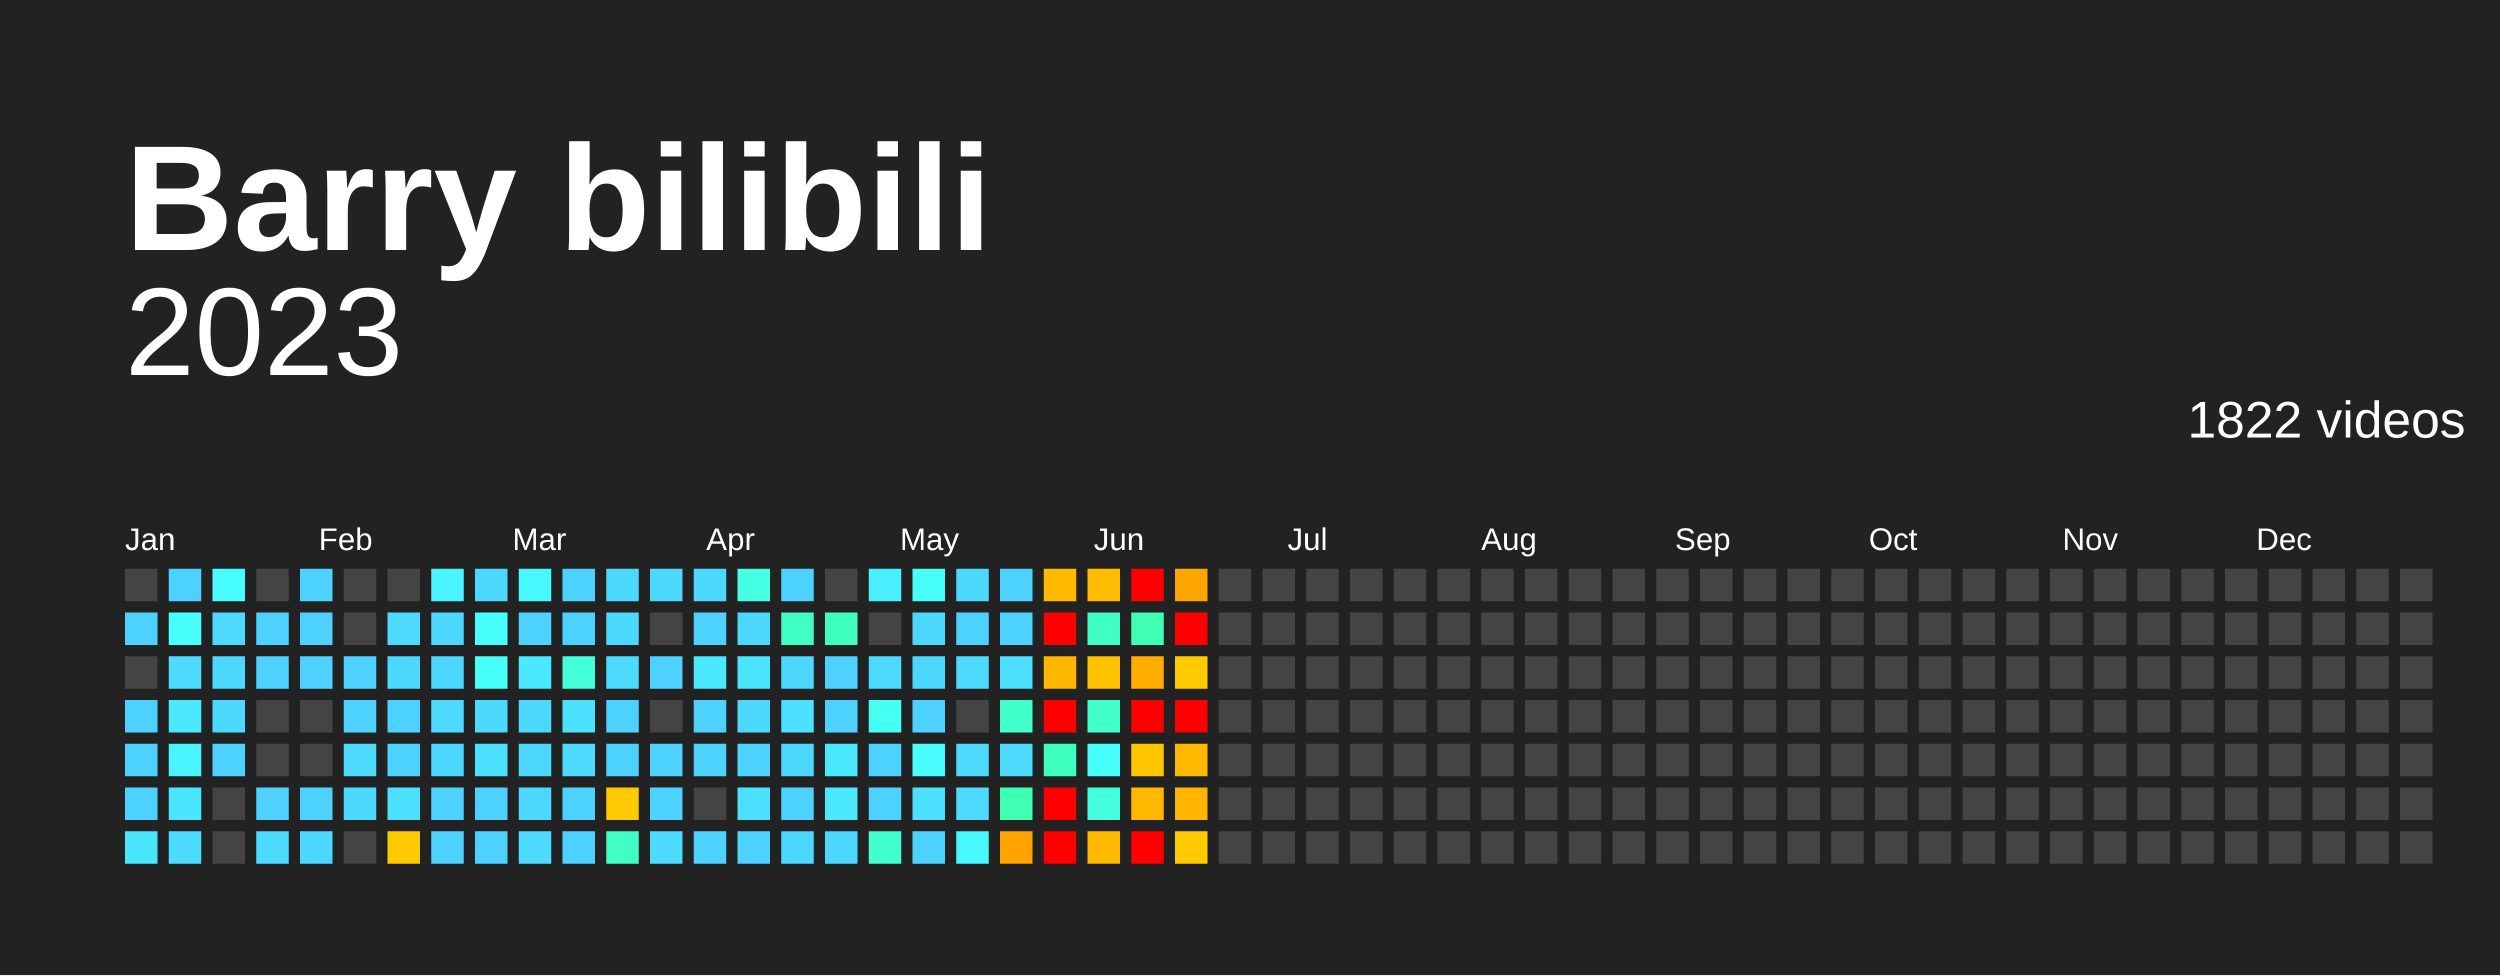
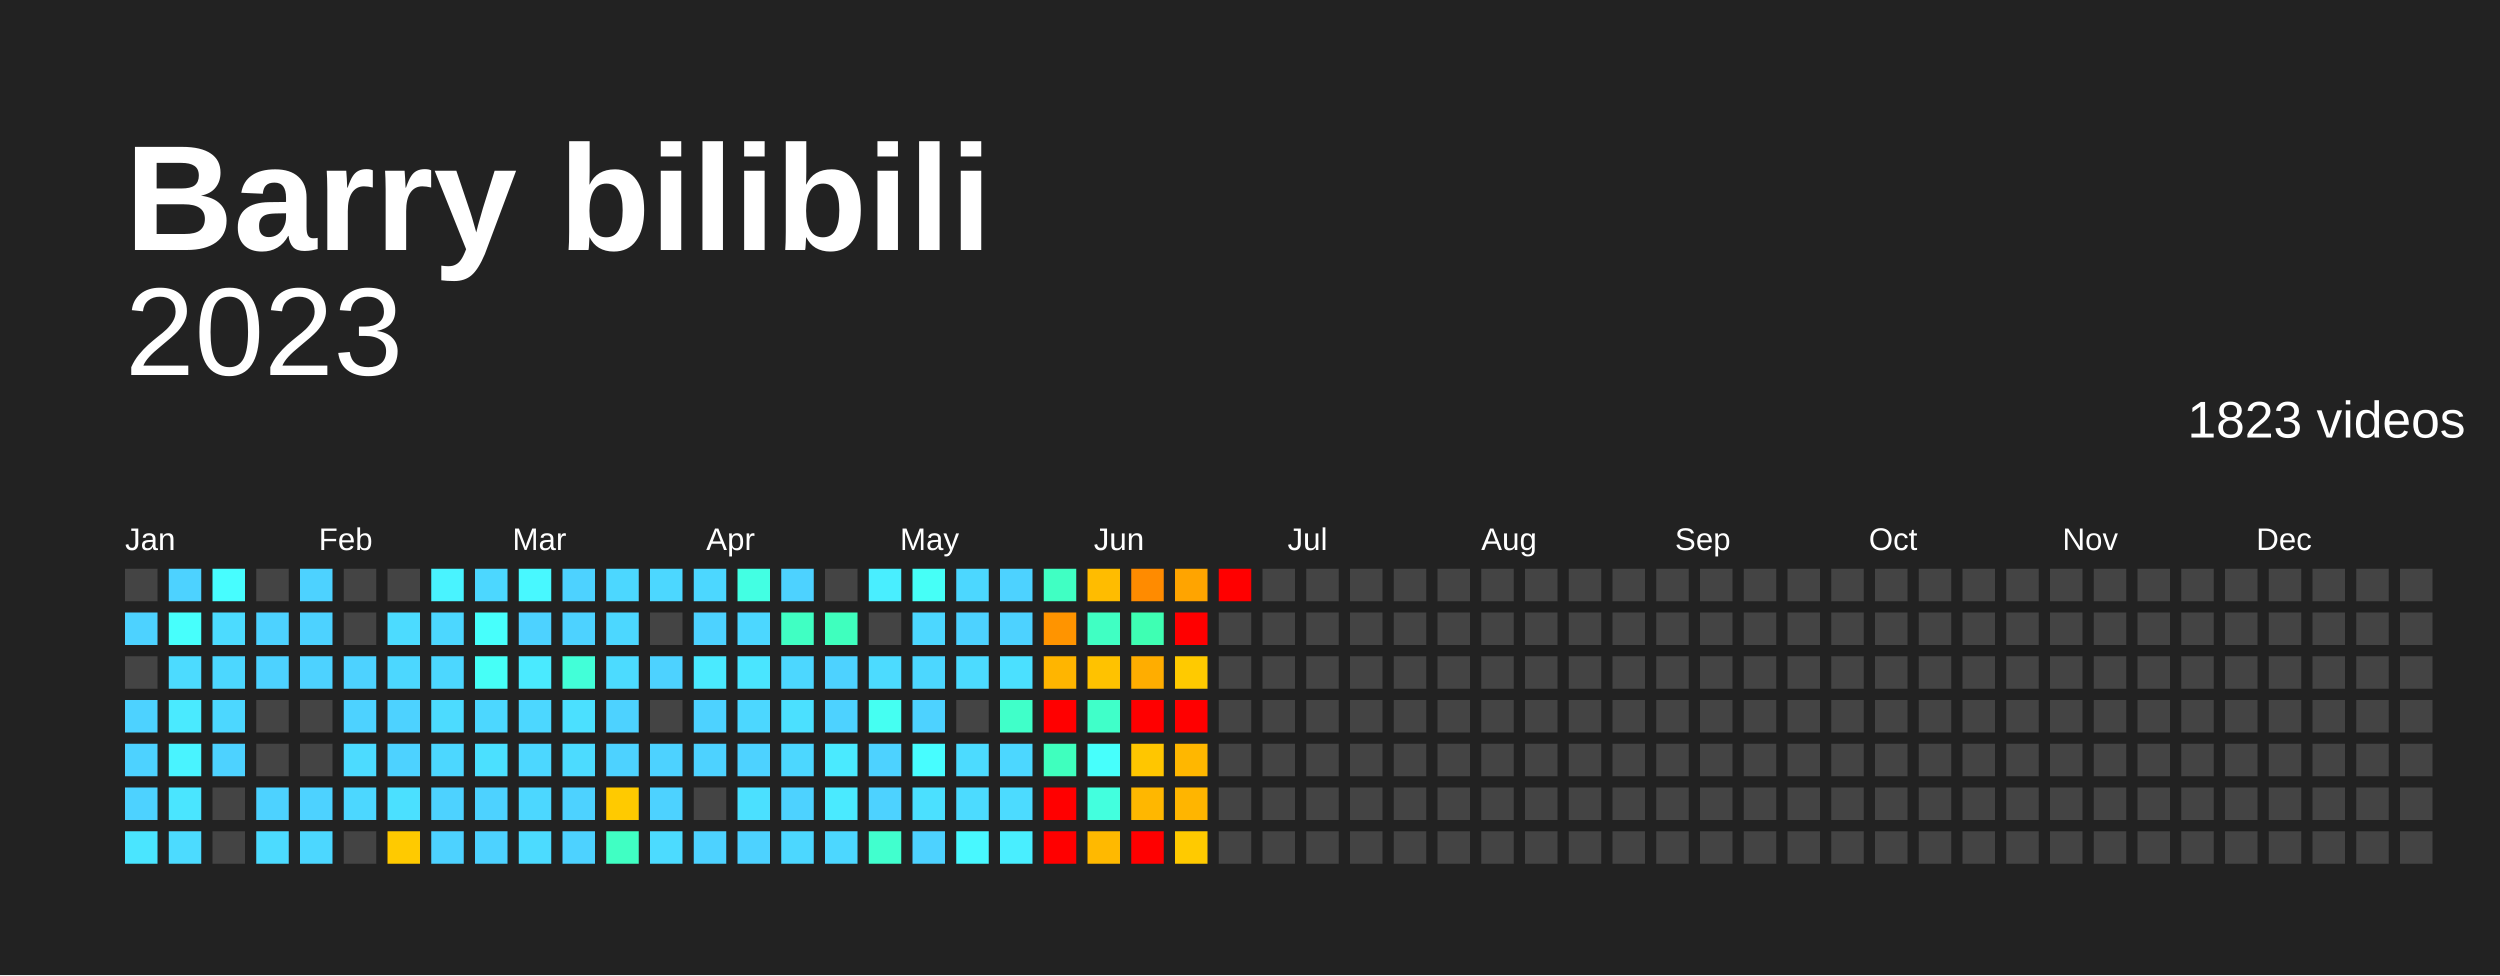
<svg xmlns="http://www.w3.org/2000/svg" baseProfile="full" height="78mm" version="1.1" viewBox="0,0,200,78" width="200mm">
  <defs />
  <rect fill="#222222" height="78" width="200" x="0" y="0" />
  <text fill="#FFFFFF" style="font-size:12px; font-family:Arial; font-weight:bold;" x="10" y="20">Barry bilibili</text>
  <text alignment-baseline="hanging" fill="#FFFFFF" style="font-size:10.0px; font-family:Arial;" x="10" y="30">2023</text>
-   <text alignment-baseline="hanging" fill="#FFFFFF" style="font-size:4.125px; font-family:Arial;" x="175" y="35">1822 videos</text>
+   <text alignment-baseline="hanging" fill="#FFFFFF" style="font-size:4.125px; font-family:Arial;" x="175" y="35">1823 videos</text>
  <text fill="#FFFFFF" style="font-size:2.5px; font-family:Arial" x="10.0" y="44">Jan</text>
  <text fill="#FFFFFF" style="font-size:2.5px; font-family:Arial" x="25.5" y="44">Feb</text>
  <text fill="#FFFFFF" style="font-size:2.5px; font-family:Arial" x="41.0" y="44">Mar</text>
  <text fill="#FFFFFF" style="font-size:2.5px; font-family:Arial" x="56.5" y="44">Apr</text>
  <text fill="#FFFFFF" style="font-size:2.5px; font-family:Arial" x="72.0" y="44">May</text>
  <text fill="#FFFFFF" style="font-size:2.5px; font-family:Arial" x="87.5" y="44">Jun</text>
  <text fill="#FFFFFF" style="font-size:2.5px; font-family:Arial" x="103.0" y="44">Jul</text>
  <text fill="#FFFFFF" style="font-size:2.5px; font-family:Arial" x="118.5" y="44">Aug</text>
  <text fill="#FFFFFF" style="font-size:2.5px; font-family:Arial" x="134.0" y="44">Sep</text>
  <text fill="#FFFFFF" style="font-size:2.5px; font-family:Arial" x="149.5" y="44">Oct</text>
  <text fill="#FFFFFF" style="font-size:2.5px; font-family:Arial" x="165.0" y="44">Nov</text>
  <text fill="#FFFFFF" style="font-size:2.5px; font-family:Arial" x="180.5" y="44">Dec</text>
  <rect fill="#444444" height="2.6" width="2.6" x="10.0" y="45.5" />
  <rect fill="#4dd2ff" height="2.6" width="2.6" x="10.0" y="49.0" />
  <rect fill="#444444" height="2.6" width="2.6" x="10.0" y="52.5" />
  <rect fill="#4dd2ff" height="2.6" width="2.6" x="10.0" y="56.0" />
  <rect fill="#4dd2ff" height="2.6" width="2.6" x="10.0" y="59.5" />
  <rect fill="#4dd2ff" height="2.6" width="2.6" x="10.0" y="63.0" />
  <rect fill="#4ae5ff" height="2.6" width="2.6" x="10.0" y="66.5" />
  <rect fill="#4dd2ff" height="2.6" width="2.6" x="13.5" y="45.5" />
  <rect fill="#47fffc" height="2.6" width="2.6" x="13.5" y="49.0" />
  <rect fill="#4cdbff" height="2.6" width="2.6" x="13.5" y="52.5" />
-   <rect fill="#4ae9ff" height="2.6" width="2.6" x="13.5" y="56.0" />
+   <rect fill="#4aeaff" height="2.6" width="2.6" x="13.5" y="56.0" />
  <rect fill="#49f3ff" height="2.6" width="2.6" x="13.5" y="59.5" />
  <rect fill="#4ae5ff" height="2.6" width="2.6" x="13.5" y="63.0" />
  <rect fill="#4cdbff" height="2.6" width="2.6" x="13.5" y="66.5" />
  <rect fill="#47fdff" height="2.6" width="2.6" x="17.0" y="45.5" />
  <rect fill="#4cdbff" height="2.6" width="2.6" x="17.0" y="49.0" />
  <rect fill="#4cd7ff" height="2.6" width="2.6" x="17.0" y="52.5" />
  <rect fill="#4cd7ff" height="2.6" width="2.6" x="17.0" y="56.0" />
  <rect fill="#4dd2ff" height="2.6" width="2.6" x="17.0" y="59.5" />
  <rect fill="#444444" height="2.6" width="2.6" x="17.0" y="63.0" />
  <rect fill="#444444" height="2.6" width="2.6" x="17.0" y="66.5" />
  <rect fill="#444444" height="2.6" width="2.6" x="20.5" y="45.5" />
  <rect fill="#4dd2ff" height="2.6" width="2.6" x="20.5" y="49.0" />
  <rect fill="#4dd2ff" height="2.6" width="2.6" x="20.5" y="52.5" />
  <rect fill="#444444" height="2.6" width="2.6" x="20.5" y="56.0" />
  <rect fill="#444444" height="2.6" width="2.6" x="20.5" y="59.5" />
  <rect fill="#4dd2ff" height="2.6" width="2.6" x="20.5" y="63.0" />
  <rect fill="#4cdbff" height="2.6" width="2.6" x="20.5" y="66.5" />
  <rect fill="#4dd2ff" height="2.6" width="2.6" x="24.0" y="45.5" />
  <rect fill="#4dd2ff" height="2.6" width="2.6" x="24.0" y="49.0" />
  <rect fill="#4dd2ff" height="2.6" width="2.6" x="24.0" y="52.5" />
  <rect fill="#444444" height="2.6" width="2.6" x="24.0" y="56.0" />
  <rect fill="#444444" height="2.6" width="2.6" x="24.0" y="59.5" />
  <rect fill="#4dd2ff" height="2.6" width="2.6" x="24.0" y="63.0" />
  <rect fill="#4cd7ff" height="2.6" width="2.6" x="24.0" y="66.5" />
  <rect fill="#444444" height="2.6" width="2.6" x="27.5" y="45.5" />
  <rect fill="#444444" height="2.6" width="2.6" x="27.5" y="49.0" />
  <rect fill="#4dd2ff" height="2.6" width="2.6" x="27.5" y="52.5" />
  <rect fill="#4dd2ff" height="2.6" width="2.6" x="27.5" y="56.0" />
  <rect fill="#4cdbff" height="2.6" width="2.6" x="27.5" y="59.5" />
  <rect fill="#4cd7ff" height="2.6" width="2.6" x="27.5" y="63.0" />
  <rect fill="#444444" height="2.6" width="2.6" x="27.5" y="66.5" />
  <rect fill="#444444" height="2.6" width="2.6" x="31.0" y="45.5" />
  <rect fill="#4cdbff" height="2.6" width="2.6" x="31.0" y="49.0" />
  <rect fill="#4cd7ff" height="2.6" width="2.6" x="31.0" y="52.5" />
  <rect fill="#4dd2ff" height="2.6" width="2.6" x="31.0" y="56.0" />
  <rect fill="#4dd2ff" height="2.6" width="2.6" x="31.0" y="59.5" />
  <rect fill="#4be0ff" height="2.6" width="2.6" x="31.0" y="63.0" />
-   <rect fill="#ffcb00" height="2.6" width="2.6" x="31.0" y="66.5" />
+   <rect fill="#ffca00" height="2.6" width="2.6" x="31.0" y="66.5" />
  <rect fill="#49f3ff" height="2.6" width="2.6" x="34.5" y="45.5" />
  <rect fill="#4cd7ff" height="2.6" width="2.6" x="34.5" y="49.0" />
  <rect fill="#4cd7ff" height="2.6" width="2.6" x="34.5" y="52.5" />
  <rect fill="#4cdbff" height="2.6" width="2.6" x="34.5" y="56.0" />
  <rect fill="#4cd7ff" height="2.6" width="2.6" x="34.5" y="59.5" />
  <rect fill="#4dd2ff" height="2.6" width="2.6" x="34.5" y="63.0" />
  <rect fill="#4dd2ff" height="2.6" width="2.6" x="34.5" y="66.5" />
  <rect fill="#4cd7ff" height="2.6" width="2.6" x="38.0" y="45.5" />
  <rect fill="#47fffc" height="2.6" width="2.6" x="38.0" y="49.0" />
-   <rect fill="#46fff8" height="2.6" width="2.6" x="38.0" y="52.5" />
+   <rect fill="#46fff7" height="2.6" width="2.6" x="38.0" y="52.5" />
  <rect fill="#4cd7ff" height="2.6" width="2.6" x="38.0" y="56.0" />
  <rect fill="#4be0ff" height="2.6" width="2.6" x="38.0" y="59.5" />
  <rect fill="#4dd2ff" height="2.6" width="2.6" x="38.0" y="63.0" />
  <rect fill="#4dd2ff" height="2.6" width="2.6" x="38.0" y="66.5" />
  <rect fill="#48f8ff" height="2.6" width="2.6" x="41.5" y="45.5" />
  <rect fill="#4dd2ff" height="2.6" width="2.6" x="41.5" y="49.0" />
-   <rect fill="#4ae9ff" height="2.6" width="2.6" x="41.5" y="52.5" />
+   <rect fill="#4aeaff" height="2.6" width="2.6" x="41.5" y="52.5" />
  <rect fill="#4cd7ff" height="2.6" width="2.6" x="41.5" y="56.0" />
  <rect fill="#4cd7ff" height="2.6" width="2.6" x="41.5" y="59.5" />
  <rect fill="#4cd7ff" height="2.6" width="2.6" x="41.5" y="63.0" />
  <rect fill="#4cdbff" height="2.6" width="2.6" x="41.5" y="66.5" />
  <rect fill="#4dd2ff" height="2.6" width="2.6" x="45.0" y="45.5" />
  <rect fill="#4dd2ff" height="2.6" width="2.6" x="45.0" y="49.0" />
-   <rect fill="#42ffd9" height="2.6" width="2.6" x="45.0" y="52.5" />
+   <rect fill="#42ffd8" height="2.6" width="2.6" x="45.0" y="52.5" />
  <rect fill="#4be0ff" height="2.6" width="2.6" x="45.0" y="56.0" />
  <rect fill="#4cdbff" height="2.6" width="2.6" x="45.0" y="59.5" />
  <rect fill="#4dd2ff" height="2.6" width="2.6" x="45.0" y="63.0" />
  <rect fill="#4dd2ff" height="2.6" width="2.6" x="45.0" y="66.5" />
  <rect fill="#4cd7ff" height="2.6" width="2.6" x="48.5" y="45.5" />
  <rect fill="#4cd7ff" height="2.6" width="2.6" x="48.5" y="49.0" />
  <rect fill="#4cdbff" height="2.6" width="2.6" x="48.5" y="52.5" />
  <rect fill="#4dd2ff" height="2.6" width="2.6" x="48.5" y="56.0" />
  <rect fill="#4dd2ff" height="2.6" width="2.6" x="48.5" y="59.5" />
-   <rect fill="#ffcb00" height="2.6" width="2.6" x="48.5" y="63.0" />
-   <rect fill="#40ffc4" height="2.6" width="2.6" x="48.5" y="66.5" />
+   <rect fill="#ffca00" height="2.6" width="2.6" x="48.5" y="63.0" />
+   <rect fill="#40ffc3" height="2.6" width="2.6" x="48.5" y="66.5" />
  <rect fill="#4cd7ff" height="2.6" width="2.6" x="52.0" y="45.5" />
  <rect fill="#444444" height="2.6" width="2.6" x="52.0" y="49.0" />
  <rect fill="#4dd2ff" height="2.6" width="2.6" x="52.0" y="52.5" />
  <rect fill="#444444" height="2.6" width="2.6" x="52.0" y="56.0" />
  <rect fill="#4dd2ff" height="2.6" width="2.6" x="52.0" y="59.5" />
  <rect fill="#4dd2ff" height="2.6" width="2.6" x="52.0" y="63.0" />
  <rect fill="#4cdbff" height="2.6" width="2.6" x="52.0" y="66.5" />
  <rect fill="#4cd7ff" height="2.6" width="2.6" x="55.5" y="45.5" />
  <rect fill="#4dd2ff" height="2.6" width="2.6" x="55.5" y="49.0" />
-   <rect fill="#4ae9ff" height="2.6" width="2.6" x="55.5" y="52.5" />
+   <rect fill="#4aeaff" height="2.6" width="2.6" x="55.5" y="52.5" />
  <rect fill="#4dd2ff" height="2.6" width="2.6" x="55.5" y="56.0" />
  <rect fill="#4dd2ff" height="2.6" width="2.6" x="55.5" y="59.5" />
  <rect fill="#444444" height="2.6" width="2.6" x="55.5" y="63.0" />
  <rect fill="#4dd2ff" height="2.6" width="2.6" x="55.5" y="66.5" />
-   <rect fill="#44ffe3" height="2.6" width="2.6" x="59.0" y="45.5" />
+   <rect fill="#43ffe3" height="2.6" width="2.6" x="59.0" y="45.5" />
  <rect fill="#4cd7ff" height="2.6" width="2.6" x="59.0" y="49.0" />
  <rect fill="#4ae5ff" height="2.6" width="2.6" x="59.0" y="52.5" />
  <rect fill="#4cd7ff" height="2.6" width="2.6" x="59.0" y="56.0" />
  <rect fill="#4dd2ff" height="2.6" width="2.6" x="59.0" y="59.5" />
  <rect fill="#4be0ff" height="2.6" width="2.6" x="59.0" y="63.0" />
  <rect fill="#4dd2ff" height="2.6" width="2.6" x="59.0" y="66.5" />
  <rect fill="#4dd2ff" height="2.6" width="2.6" x="62.5" y="45.5" />
-   <rect fill="#40ffc4" height="2.6" width="2.6" x="62.5" y="49.0" />
+   <rect fill="#40ffc3" height="2.6" width="2.6" x="62.5" y="49.0" />
  <rect fill="#4cd7ff" height="2.6" width="2.6" x="62.5" y="52.5" />
  <rect fill="#4be0ff" height="2.6" width="2.6" x="62.5" y="56.0" />
  <rect fill="#4cd7ff" height="2.6" width="2.6" x="62.5" y="59.5" />
  <rect fill="#4dd2ff" height="2.6" width="2.6" x="62.5" y="63.0" />
  <rect fill="#4cd7ff" height="2.6" width="2.6" x="62.5" y="66.5" />
  <rect fill="#444444" height="2.6" width="2.6" x="66.0" y="45.5" />
-   <rect fill="#3fffbf" height="2.6" width="2.6" x="66.0" y="49.0" />
+   <rect fill="#3fffbe" height="2.6" width="2.6" x="66.0" y="49.0" />
  <rect fill="#4dd2ff" height="2.6" width="2.6" x="66.0" y="52.5" />
  <rect fill="#4dd2ff" height="2.6" width="2.6" x="66.0" y="56.0" />
-   <rect fill="#4ae9ff" height="2.6" width="2.6" x="66.0" y="59.5" />
-   <rect fill="#4ae9ff" height="2.6" width="2.6" x="66.0" y="63.0" />
+   <rect fill="#4aeaff" height="2.6" width="2.6" x="66.0" y="59.5" />
+   <rect fill="#4aeaff" height="2.6" width="2.6" x="66.0" y="63.0" />
  <rect fill="#4cd7ff" height="2.6" width="2.6" x="66.0" y="66.5" />
  <rect fill="#49eeff" height="2.6" width="2.6" x="69.5" y="45.5" />
  <rect fill="#444444" height="2.6" width="2.6" x="69.5" y="49.0" />
  <rect fill="#4cdbff" height="2.6" width="2.6" x="69.5" y="52.5" />
-   <rect fill="#45fff3" height="2.6" width="2.6" x="69.5" y="56.0" />
+   <rect fill="#45fff2" height="2.6" width="2.6" x="69.5" y="56.0" />
  <rect fill="#4dd2ff" height="2.6" width="2.6" x="69.5" y="59.5" />
  <rect fill="#4dd2ff" height="2.6" width="2.6" x="69.5" y="63.0" />
-   <rect fill="#41ffcf" height="2.6" width="2.6" x="69.5" y="66.5" />
-   <rect fill="#46fff8" height="2.6" width="2.6" x="73.0" y="45.5" />
+   <rect fill="#41ffce" height="2.6" width="2.6" x="69.5" y="66.5" />
+   <rect fill="#46fff7" height="2.6" width="2.6" x="73.0" y="45.5" />
  <rect fill="#4cd7ff" height="2.6" width="2.6" x="73.0" y="49.0" />
  <rect fill="#4cd7ff" height="2.6" width="2.6" x="73.0" y="52.5" />
  <rect fill="#4dd2ff" height="2.6" width="2.6" x="73.0" y="56.0" />
  <rect fill="#47fdff" height="2.6" width="2.6" x="73.0" y="59.5" />
  <rect fill="#4be0ff" height="2.6" width="2.6" x="73.0" y="63.0" />
  <rect fill="#4dd2ff" height="2.6" width="2.6" x="73.0" y="66.5" />
  <rect fill="#4cd7ff" height="2.6" width="2.6" x="76.5" y="45.5" />
  <rect fill="#4dd2ff" height="2.6" width="2.6" x="76.5" y="49.0" />
  <rect fill="#4cdbff" height="2.6" width="2.6" x="76.5" y="52.5" />
  <rect fill="#444444" height="2.6" width="2.6" x="76.5" y="56.0" />
  <rect fill="#4cdbff" height="2.6" width="2.6" x="76.5" y="59.5" />
  <rect fill="#4cdbff" height="2.6" width="2.6" x="76.5" y="63.0" />
  <rect fill="#48f8ff" height="2.6" width="2.6" x="76.5" y="66.5" />
  <rect fill="#4dd2ff" height="2.6" width="2.6" x="80.0" y="45.5" />
  <rect fill="#4dd2ff" height="2.6" width="2.6" x="80.0" y="49.0" />
  <rect fill="#4be0ff" height="2.6" width="2.6" x="80.0" y="52.5" />
-   <rect fill="#40ffca" height="2.6" width="2.6" x="80.0" y="56.0" />
-   <rect fill="#4cdbff" height="2.6" width="2.6" x="80.0" y="59.5" />
-   <rect fill="#3effb4" height="2.6" width="2.6" x="80.0" y="63.0" />
-   <rect fill="#ffa300" height="2.6" width="2.6" x="80.0" y="66.5" />
-   <rect fill="#ffba00" height="2.6" width="2.6" x="83.5" y="45.5" />
-   <rect fill="red" height="2.6" width="2.6" x="83.5" y="49.0" />
-   <rect fill="#ffb600" height="2.6" width="2.6" x="83.5" y="52.5" />
+   <rect fill="#40ffc9" height="2.6" width="2.6" x="80.0" y="56.0" />
+   <rect fill="#4cd7ff" height="2.6" width="2.6" x="80.0" y="59.5" />
+   <rect fill="#4cdbff" height="2.6" width="2.6" x="80.0" y="63.0" />
+   <rect fill="#49eeff" height="2.6" width="2.6" x="80.0" y="66.5" />
+   <rect fill="#40ffc3" height="2.6" width="2.6" x="83.5" y="45.5" />
+   <rect fill="#ff9400" height="2.6" width="2.6" x="83.5" y="49.0" />
+   <rect fill="#ffb500" height="2.6" width="2.6" x="83.5" y="52.5" />
  <rect fill="red" height="2.6" width="2.6" x="83.5" y="56.0" />
-   <rect fill="#3fffbf" height="2.6" width="2.6" x="83.5" y="59.5" />
+   <rect fill="#3fffbe" height="2.6" width="2.6" x="83.5" y="59.5" />
  <rect fill="red" height="2.6" width="2.6" x="83.5" y="63.0" />
  <rect fill="red" height="2.6" width="2.6" x="83.5" y="66.5" />
  <rect fill="#ffbc00" height="2.6" width="2.6" x="87.0" y="45.5" />
-   <rect fill="#40ffc4" height="2.6" width="2.6" x="87.0" y="49.0" />
+   <rect fill="#40ffc3" height="2.6" width="2.6" x="87.0" y="49.0" />
  <rect fill="#ffc200" height="2.6" width="2.6" x="87.0" y="52.5" />
-   <rect fill="#40ffca" height="2.6" width="2.6" x="87.0" y="56.0" />
+   <rect fill="#40ffc9" height="2.6" width="2.6" x="87.0" y="56.0" />
  <rect fill="#47fffc" height="2.6" width="2.6" x="87.0" y="59.5" />
  <rect fill="#43ffde" height="2.6" width="2.6" x="87.0" y="63.0" />
-   <rect fill="#ffba00" height="2.6" width="2.6" x="87.0" y="66.5" />
-   <rect fill="red" height="2.6" width="2.6" x="90.5" y="45.5" />
-   <rect fill="#3effb4" height="2.6" width="2.6" x="90.5" y="49.0" />
+   <rect fill="#ffb900" height="2.6" width="2.6" x="87.0" y="66.5" />
+   <rect fill="#ff8b00" height="2.6" width="2.6" x="90.5" y="45.5" />
+   <rect fill="#3effb3" height="2.6" width="2.6" x="90.5" y="49.0" />
  <rect fill="#ffad00" height="2.6" width="2.6" x="90.5" y="52.5" />
  <rect fill="red" height="2.6" width="2.6" x="90.5" y="56.0" />
-   <rect fill="#ffc700" height="2.6" width="2.6" x="90.5" y="59.5" />
-   <rect fill="#ffb800" height="2.6" width="2.6" x="90.5" y="63.0" />
+   <rect fill="#ffc600" height="2.6" width="2.6" x="90.5" y="59.5" />
+   <rect fill="#ffb700" height="2.6" width="2.6" x="90.5" y="63.0" />
  <rect fill="red" height="2.6" width="2.6" x="90.5" y="66.5" />
-   <rect fill="#ffa500" height="2.6" width="2.6" x="94.0" y="45.5" />
+   <rect fill="#ffa400" height="2.6" width="2.6" x="94.0" y="45.5" />
  <rect fill="red" height="2.6" width="2.6" x="94.0" y="49.0" />
-   <rect fill="#ffcb00" height="2.6" width="2.6" x="94.0" y="52.5" />
+   <rect fill="#ffca00" height="2.6" width="2.6" x="94.0" y="52.5" />
  <rect fill="red" height="2.6" width="2.6" x="94.0" y="56.0" />
-   <rect fill="#ffb800" height="2.6" width="2.6" x="94.0" y="59.5" />
-   <rect fill="#ffb400" height="2.6" width="2.6" x="94.0" y="63.0" />
-   <rect fill="#ffcb00" height="2.6" width="2.6" x="94.0" y="66.5" />
-   <rect fill="#444444" height="2.6" width="2.6" x="97.5" y="45.5" />
+   <rect fill="#ffb700" height="2.6" width="2.6" x="94.0" y="59.5" />
+   <rect fill="#ffb500" height="2.6" width="2.6" x="94.0" y="63.0" />
+   <rect fill="#ffca00" height="2.6" width="2.6" x="94.0" y="66.5" />
+   <rect fill="red" height="2.6" width="2.6" x="97.5" y="45.5" />
  <rect fill="#444444" height="2.6" width="2.6" x="97.5" y="49.0" />
  <rect fill="#444444" height="2.6" width="2.6" x="97.5" y="52.5" />
  <rect fill="#444444" height="2.6" width="2.6" x="97.5" y="56.0" />
  <rect fill="#444444" height="2.6" width="2.6" x="97.5" y="59.5" />
  <rect fill="#444444" height="2.6" width="2.6" x="97.5" y="63.0" />
  <rect fill="#444444" height="2.6" width="2.6" x="97.5" y="66.5" />
  <rect fill="#444444" height="2.6" width="2.6" x="101.0" y="45.5" />
  <rect fill="#444444" height="2.6" width="2.6" x="101.0" y="49.0" />
  <rect fill="#444444" height="2.6" width="2.6" x="101.0" y="52.5" />
  <rect fill="#444444" height="2.6" width="2.6" x="101.0" y="56.0" />
  <rect fill="#444444" height="2.6" width="2.6" x="101.0" y="59.5" />
  <rect fill="#444444" height="2.6" width="2.6" x="101.0" y="63.0" />
  <rect fill="#444444" height="2.6" width="2.6" x="101.0" y="66.5" />
  <rect fill="#444444" height="2.6" width="2.6" x="104.5" y="45.5" />
  <rect fill="#444444" height="2.6" width="2.6" x="104.5" y="49.0" />
  <rect fill="#444444" height="2.6" width="2.6" x="104.5" y="52.5" />
  <rect fill="#444444" height="2.6" width="2.6" x="104.5" y="56.0" />
  <rect fill="#444444" height="2.6" width="2.6" x="104.5" y="59.5" />
  <rect fill="#444444" height="2.6" width="2.6" x="104.5" y="63.0" />
  <rect fill="#444444" height="2.6" width="2.6" x="104.5" y="66.5" />
  <rect fill="#444444" height="2.6" width="2.6" x="108.0" y="45.5" />
  <rect fill="#444444" height="2.6" width="2.6" x="108.0" y="49.0" />
  <rect fill="#444444" height="2.6" width="2.6" x="108.0" y="52.5" />
  <rect fill="#444444" height="2.6" width="2.6" x="108.0" y="56.0" />
  <rect fill="#444444" height="2.6" width="2.6" x="108.0" y="59.5" />
  <rect fill="#444444" height="2.6" width="2.6" x="108.0" y="63.0" />
  <rect fill="#444444" height="2.6" width="2.6" x="108.0" y="66.5" />
  <rect fill="#444444" height="2.6" width="2.6" x="111.5" y="45.5" />
  <rect fill="#444444" height="2.6" width="2.6" x="111.5" y="49.0" />
  <rect fill="#444444" height="2.6" width="2.6" x="111.5" y="52.5" />
  <rect fill="#444444" height="2.6" width="2.6" x="111.5" y="56.0" />
  <rect fill="#444444" height="2.6" width="2.6" x="111.5" y="59.5" />
  <rect fill="#444444" height="2.6" width="2.6" x="111.5" y="63.0" />
  <rect fill="#444444" height="2.6" width="2.6" x="111.5" y="66.5" />
  <rect fill="#444444" height="2.6" width="2.6" x="115.0" y="45.5" />
  <rect fill="#444444" height="2.6" width="2.6" x="115.0" y="49.0" />
  <rect fill="#444444" height="2.6" width="2.6" x="115.0" y="52.5" />
  <rect fill="#444444" height="2.6" width="2.6" x="115.0" y="56.0" />
  <rect fill="#444444" height="2.6" width="2.6" x="115.0" y="59.5" />
  <rect fill="#444444" height="2.6" width="2.6" x="115.0" y="63.0" />
  <rect fill="#444444" height="2.6" width="2.6" x="115.0" y="66.5" />
  <rect fill="#444444" height="2.6" width="2.6" x="118.5" y="45.5" />
  <rect fill="#444444" height="2.6" width="2.6" x="118.5" y="49.0" />
  <rect fill="#444444" height="2.6" width="2.6" x="118.5" y="52.5" />
  <rect fill="#444444" height="2.6" width="2.6" x="118.5" y="56.0" />
  <rect fill="#444444" height="2.6" width="2.6" x="118.5" y="59.5" />
  <rect fill="#444444" height="2.6" width="2.6" x="118.5" y="63.0" />
  <rect fill="#444444" height="2.6" width="2.6" x="118.5" y="66.5" />
  <rect fill="#444444" height="2.6" width="2.6" x="122.0" y="45.5" />
  <rect fill="#444444" height="2.6" width="2.6" x="122.0" y="49.0" />
  <rect fill="#444444" height="2.6" width="2.6" x="122.0" y="52.5" />
  <rect fill="#444444" height="2.6" width="2.6" x="122.0" y="56.0" />
  <rect fill="#444444" height="2.6" width="2.6" x="122.0" y="59.5" />
  <rect fill="#444444" height="2.6" width="2.6" x="122.0" y="63.0" />
  <rect fill="#444444" height="2.6" width="2.6" x="122.0" y="66.5" />
  <rect fill="#444444" height="2.6" width="2.6" x="125.5" y="45.5" />
  <rect fill="#444444" height="2.6" width="2.6" x="125.5" y="49.0" />
  <rect fill="#444444" height="2.6" width="2.6" x="125.5" y="52.5" />
  <rect fill="#444444" height="2.6" width="2.6" x="125.5" y="56.0" />
  <rect fill="#444444" height="2.6" width="2.6" x="125.5" y="59.5" />
  <rect fill="#444444" height="2.6" width="2.6" x="125.5" y="63.0" />
  <rect fill="#444444" height="2.6" width="2.6" x="125.5" y="66.5" />
  <rect fill="#444444" height="2.6" width="2.6" x="129.0" y="45.5" />
  <rect fill="#444444" height="2.6" width="2.6" x="129.0" y="49.0" />
  <rect fill="#444444" height="2.6" width="2.6" x="129.0" y="52.5" />
  <rect fill="#444444" height="2.6" width="2.6" x="129.0" y="56.0" />
  <rect fill="#444444" height="2.6" width="2.6" x="129.0" y="59.5" />
  <rect fill="#444444" height="2.6" width="2.6" x="129.0" y="63.0" />
  <rect fill="#444444" height="2.6" width="2.6" x="129.0" y="66.5" />
  <rect fill="#444444" height="2.6" width="2.6" x="132.5" y="45.5" />
  <rect fill="#444444" height="2.6" width="2.6" x="132.5" y="49.0" />
  <rect fill="#444444" height="2.6" width="2.6" x="132.5" y="52.5" />
  <rect fill="#444444" height="2.6" width="2.6" x="132.5" y="56.0" />
  <rect fill="#444444" height="2.6" width="2.6" x="132.5" y="59.5" />
  <rect fill="#444444" height="2.6" width="2.6" x="132.5" y="63.0" />
  <rect fill="#444444" height="2.6" width="2.6" x="132.5" y="66.5" />
  <rect fill="#444444" height="2.6" width="2.6" x="136.0" y="45.5" />
  <rect fill="#444444" height="2.6" width="2.6" x="136.0" y="49.0" />
  <rect fill="#444444" height="2.6" width="2.6" x="136.0" y="52.5" />
  <rect fill="#444444" height="2.6" width="2.6" x="136.0" y="56.0" />
  <rect fill="#444444" height="2.6" width="2.6" x="136.0" y="59.5" />
  <rect fill="#444444" height="2.6" width="2.6" x="136.0" y="63.0" />
  <rect fill="#444444" height="2.6" width="2.6" x="136.0" y="66.5" />
  <rect fill="#444444" height="2.6" width="2.6" x="139.5" y="45.5" />
  <rect fill="#444444" height="2.6" width="2.6" x="139.5" y="49.0" />
  <rect fill="#444444" height="2.6" width="2.6" x="139.5" y="52.5" />
  <rect fill="#444444" height="2.6" width="2.6" x="139.5" y="56.0" />
  <rect fill="#444444" height="2.6" width="2.6" x="139.5" y="59.5" />
  <rect fill="#444444" height="2.6" width="2.6" x="139.5" y="63.0" />
  <rect fill="#444444" height="2.6" width="2.6" x="139.5" y="66.5" />
  <rect fill="#444444" height="2.6" width="2.6" x="143.0" y="45.5" />
  <rect fill="#444444" height="2.6" width="2.6" x="143.0" y="49.0" />
  <rect fill="#444444" height="2.6" width="2.6" x="143.0" y="52.5" />
  <rect fill="#444444" height="2.6" width="2.6" x="143.0" y="56.0" />
  <rect fill="#444444" height="2.6" width="2.6" x="143.0" y="59.5" />
  <rect fill="#444444" height="2.6" width="2.6" x="143.0" y="63.0" />
  <rect fill="#444444" height="2.6" width="2.6" x="143.0" y="66.5" />
  <rect fill="#444444" height="2.6" width="2.6" x="146.5" y="45.5" />
  <rect fill="#444444" height="2.6" width="2.6" x="146.5" y="49.0" />
  <rect fill="#444444" height="2.6" width="2.6" x="146.5" y="52.5" />
  <rect fill="#444444" height="2.6" width="2.6" x="146.5" y="56.0" />
  <rect fill="#444444" height="2.6" width="2.6" x="146.5" y="59.5" />
  <rect fill="#444444" height="2.6" width="2.6" x="146.5" y="63.0" />
  <rect fill="#444444" height="2.6" width="2.6" x="146.5" y="66.5" />
  <rect fill="#444444" height="2.6" width="2.6" x="150.0" y="45.5" />
  <rect fill="#444444" height="2.6" width="2.6" x="150.0" y="49.0" />
  <rect fill="#444444" height="2.6" width="2.6" x="150.0" y="52.5" />
  <rect fill="#444444" height="2.6" width="2.6" x="150.0" y="56.0" />
  <rect fill="#444444" height="2.6" width="2.6" x="150.0" y="59.5" />
  <rect fill="#444444" height="2.6" width="2.6" x="150.0" y="63.0" />
  <rect fill="#444444" height="2.6" width="2.6" x="150.0" y="66.5" />
  <rect fill="#444444" height="2.6" width="2.6" x="153.5" y="45.5" />
  <rect fill="#444444" height="2.6" width="2.6" x="153.5" y="49.0" />
  <rect fill="#444444" height="2.6" width="2.6" x="153.5" y="52.5" />
  <rect fill="#444444" height="2.6" width="2.6" x="153.5" y="56.0" />
  <rect fill="#444444" height="2.6" width="2.6" x="153.5" y="59.5" />
  <rect fill="#444444" height="2.6" width="2.6" x="153.5" y="63.0" />
  <rect fill="#444444" height="2.6" width="2.6" x="153.5" y="66.5" />
  <rect fill="#444444" height="2.6" width="2.6" x="157.0" y="45.5" />
  <rect fill="#444444" height="2.6" width="2.6" x="157.0" y="49.0" />
  <rect fill="#444444" height="2.6" width="2.6" x="157.0" y="52.5" />
  <rect fill="#444444" height="2.6" width="2.6" x="157.0" y="56.0" />
  <rect fill="#444444" height="2.6" width="2.6" x="157.0" y="59.5" />
  <rect fill="#444444" height="2.6" width="2.6" x="157.0" y="63.0" />
  <rect fill="#444444" height="2.6" width="2.6" x="157.0" y="66.5" />
  <rect fill="#444444" height="2.6" width="2.6" x="160.5" y="45.5" />
  <rect fill="#444444" height="2.6" width="2.6" x="160.5" y="49.0" />
  <rect fill="#444444" height="2.6" width="2.6" x="160.5" y="52.5" />
  <rect fill="#444444" height="2.6" width="2.6" x="160.5" y="56.0" />
  <rect fill="#444444" height="2.6" width="2.6" x="160.5" y="59.5" />
  <rect fill="#444444" height="2.6" width="2.6" x="160.5" y="63.0" />
  <rect fill="#444444" height="2.6" width="2.6" x="160.5" y="66.5" />
  <rect fill="#444444" height="2.6" width="2.6" x="164.0" y="45.5" />
  <rect fill="#444444" height="2.6" width="2.6" x="164.0" y="49.0" />
  <rect fill="#444444" height="2.6" width="2.6" x="164.0" y="52.5" />
  <rect fill="#444444" height="2.6" width="2.6" x="164.0" y="56.0" />
  <rect fill="#444444" height="2.6" width="2.6" x="164.0" y="59.5" />
  <rect fill="#444444" height="2.6" width="2.6" x="164.0" y="63.0" />
  <rect fill="#444444" height="2.6" width="2.6" x="164.0" y="66.5" />
  <rect fill="#444444" height="2.6" width="2.6" x="167.5" y="45.5" />
  <rect fill="#444444" height="2.6" width="2.6" x="167.5" y="49.0" />
  <rect fill="#444444" height="2.6" width="2.6" x="167.5" y="52.5" />
  <rect fill="#444444" height="2.6" width="2.6" x="167.5" y="56.0" />
  <rect fill="#444444" height="2.6" width="2.6" x="167.5" y="59.5" />
  <rect fill="#444444" height="2.6" width="2.6" x="167.5" y="63.0" />
  <rect fill="#444444" height="2.6" width="2.6" x="167.5" y="66.5" />
  <rect fill="#444444" height="2.6" width="2.6" x="171.0" y="45.5" />
  <rect fill="#444444" height="2.6" width="2.6" x="171.0" y="49.0" />
  <rect fill="#444444" height="2.6" width="2.6" x="171.0" y="52.5" />
  <rect fill="#444444" height="2.6" width="2.6" x="171.0" y="56.0" />
  <rect fill="#444444" height="2.6" width="2.6" x="171.0" y="59.5" />
  <rect fill="#444444" height="2.6" width="2.6" x="171.0" y="63.0" />
  <rect fill="#444444" height="2.6" width="2.6" x="171.0" y="66.5" />
  <rect fill="#444444" height="2.6" width="2.6" x="174.5" y="45.5" />
  <rect fill="#444444" height="2.6" width="2.6" x="174.5" y="49.0" />
  <rect fill="#444444" height="2.6" width="2.6" x="174.5" y="52.5" />
  <rect fill="#444444" height="2.6" width="2.6" x="174.5" y="56.0" />
  <rect fill="#444444" height="2.6" width="2.6" x="174.5" y="59.5" />
  <rect fill="#444444" height="2.6" width="2.6" x="174.5" y="63.0" />
  <rect fill="#444444" height="2.6" width="2.6" x="174.5" y="66.5" />
  <rect fill="#444444" height="2.6" width="2.6" x="178.0" y="45.5" />
  <rect fill="#444444" height="2.6" width="2.6" x="178.0" y="49.0" />
  <rect fill="#444444" height="2.6" width="2.6" x="178.0" y="52.5" />
  <rect fill="#444444" height="2.6" width="2.6" x="178.0" y="56.0" />
  <rect fill="#444444" height="2.6" width="2.6" x="178.0" y="59.5" />
  <rect fill="#444444" height="2.6" width="2.6" x="178.0" y="63.0" />
  <rect fill="#444444" height="2.6" width="2.6" x="178.0" y="66.5" />
  <rect fill="#444444" height="2.6" width="2.6" x="181.5" y="45.5" />
  <rect fill="#444444" height="2.6" width="2.6" x="181.5" y="49.0" />
  <rect fill="#444444" height="2.6" width="2.6" x="181.5" y="52.5" />
  <rect fill="#444444" height="2.6" width="2.6" x="181.5" y="56.0" />
  <rect fill="#444444" height="2.6" width="2.6" x="181.5" y="59.5" />
  <rect fill="#444444" height="2.6" width="2.6" x="181.5" y="63.0" />
  <rect fill="#444444" height="2.6" width="2.6" x="181.5" y="66.5" />
  <rect fill="#444444" height="2.6" width="2.6" x="185.0" y="45.5" />
  <rect fill="#444444" height="2.6" width="2.6" x="185.0" y="49.0" />
  <rect fill="#444444" height="2.6" width="2.6" x="185.0" y="52.5" />
  <rect fill="#444444" height="2.6" width="2.6" x="185.0" y="56.0" />
  <rect fill="#444444" height="2.6" width="2.6" x="185.0" y="59.5" />
  <rect fill="#444444" height="2.6" width="2.6" x="185.0" y="63.0" />
  <rect fill="#444444" height="2.6" width="2.6" x="185.0" y="66.5" />
  <rect fill="#444444" height="2.6" width="2.6" x="188.5" y="45.5" />
  <rect fill="#444444" height="2.6" width="2.6" x="188.5" y="49.0" />
  <rect fill="#444444" height="2.6" width="2.6" x="188.5" y="52.5" />
  <rect fill="#444444" height="2.6" width="2.6" x="188.5" y="56.0" />
  <rect fill="#444444" height="2.6" width="2.6" x="188.5" y="59.5" />
  <rect fill="#444444" height="2.6" width="2.6" x="188.5" y="63.0" />
  <rect fill="#444444" height="2.6" width="2.6" x="188.5" y="66.5" />
  <rect fill="#444444" height="2.6" width="2.6" x="192.0" y="45.5" />
  <rect fill="#444444" height="2.6" width="2.6" x="192.0" y="49.0" />
  <rect fill="#444444" height="2.6" width="2.6" x="192.0" y="52.5" />
  <rect fill="#444444" height="2.6" width="2.6" x="192.0" y="56.0" />
  <rect fill="#444444" height="2.6" width="2.6" x="192.0" y="59.5" />
  <rect fill="#444444" height="2.6" width="2.6" x="192.0" y="63.0" />
  <rect fill="#444444" height="2.6" width="2.6" x="192.0" y="66.5" />
</svg>
